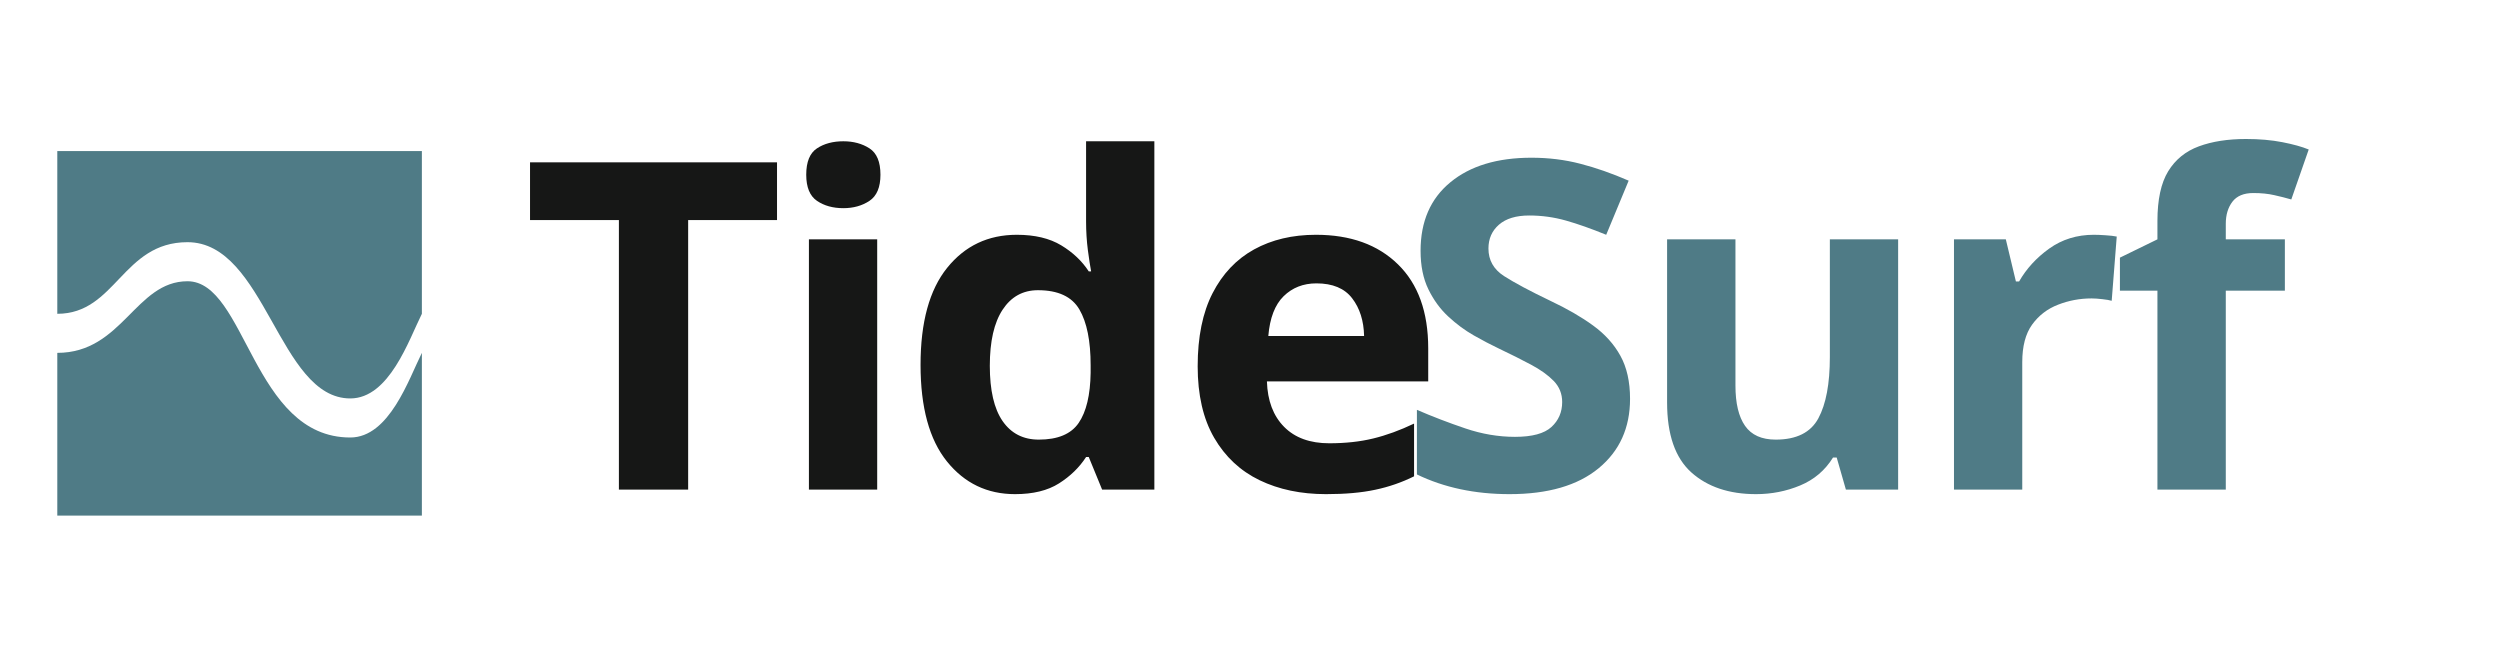
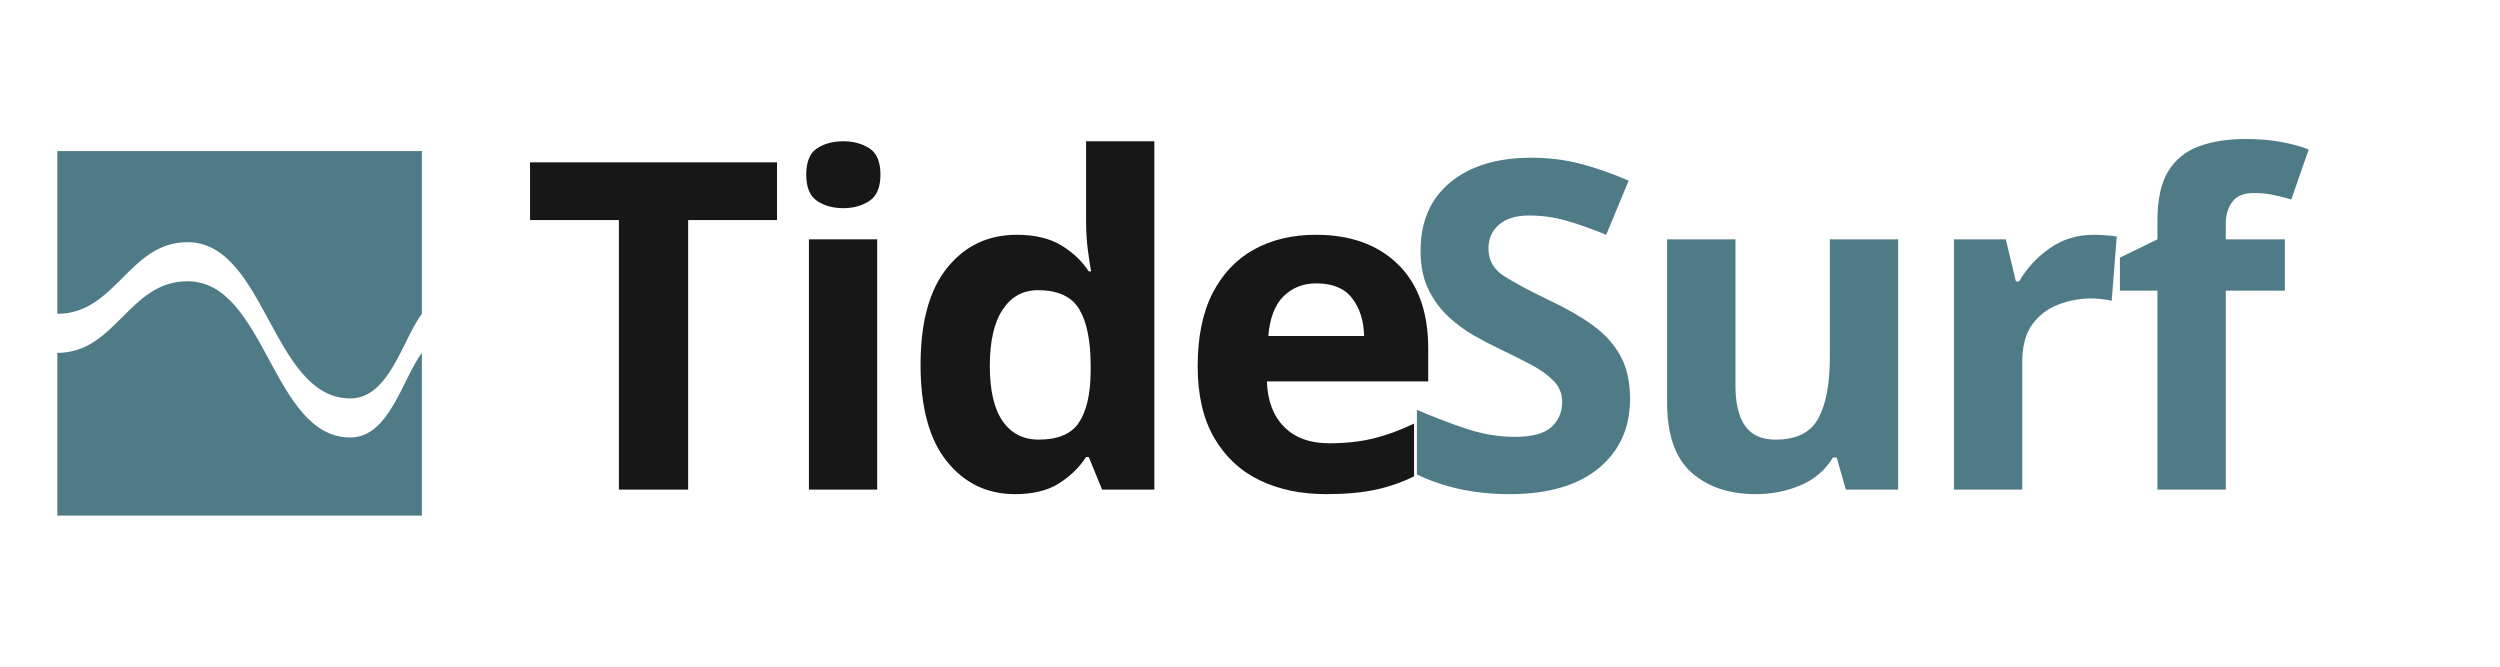
<svg xmlns="http://www.w3.org/2000/svg" width="480" height="128" viewBox="0 0 480 128" role="img" aria-labelledby="title">
  <style>
    .ink { fill: #161716; }
    @media (prefers-color-scheme: dark) { .ink { fill: #E8E9E6; } }
  </style>
  <g transform="translate(6 24) scale(1.25)">
-     <path fill="#4F7B86" fill-rule="evenodd" d="M4 4H60V60H4ZM4 29C13 29 14 18 24 18C36 18 38 42 49 42C55 42 58 33 60 29V35C58 39 55 48 49 48C34 48 33 24 24 24C16 24 14 35 4 35Z" />
+     <path fill="#4F7B86" fill-rule="evenodd" d="M4 4H60V60H4ZM4 29C13 29 15 18 24 18C36 18 37 42 49 42C55 42 57 33 60 29V35C57 39 55 48 49 48C37 48 36 24 24 24C15 24 13 35 4 35Z" />
  </g>
  <text class="ink" x="100" y="94" font-family="'Zalando Sans','Gothic A1',system-ui,sans-serif" font-size="88" font-weight="600" letter-spacing="-2.5">Tide</text>
  <text x="268" y="94" fill="#4F7B86" font-family="'Zalando Sans','Gothic A1',system-ui,sans-serif" font-size="88" font-weight="600" letter-spacing="-3">Surf</text>
</svg>
